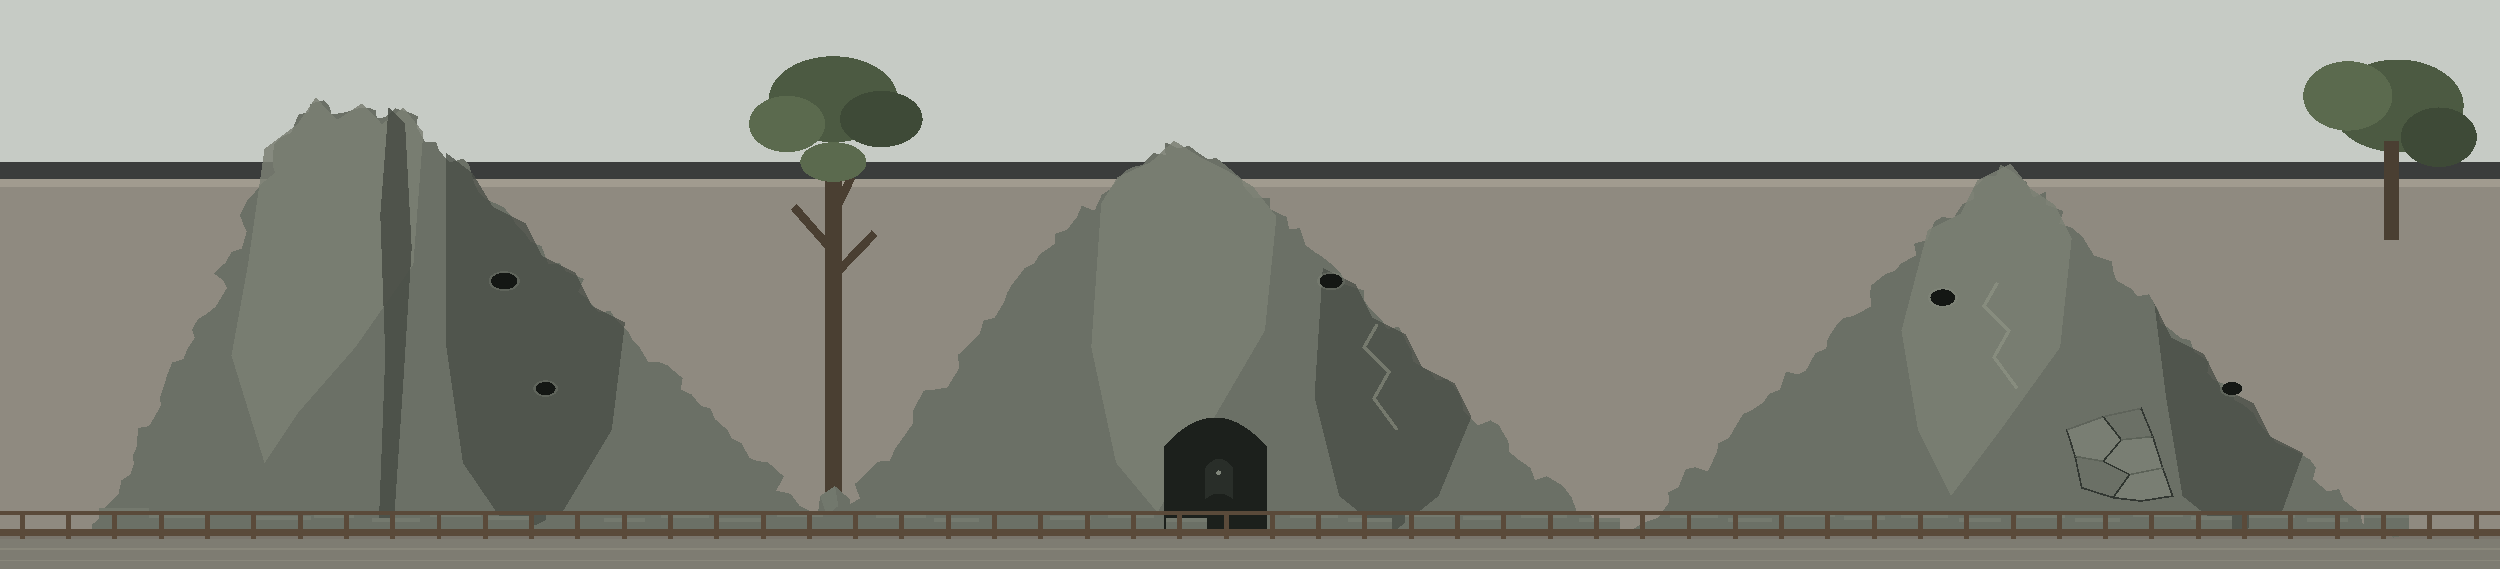
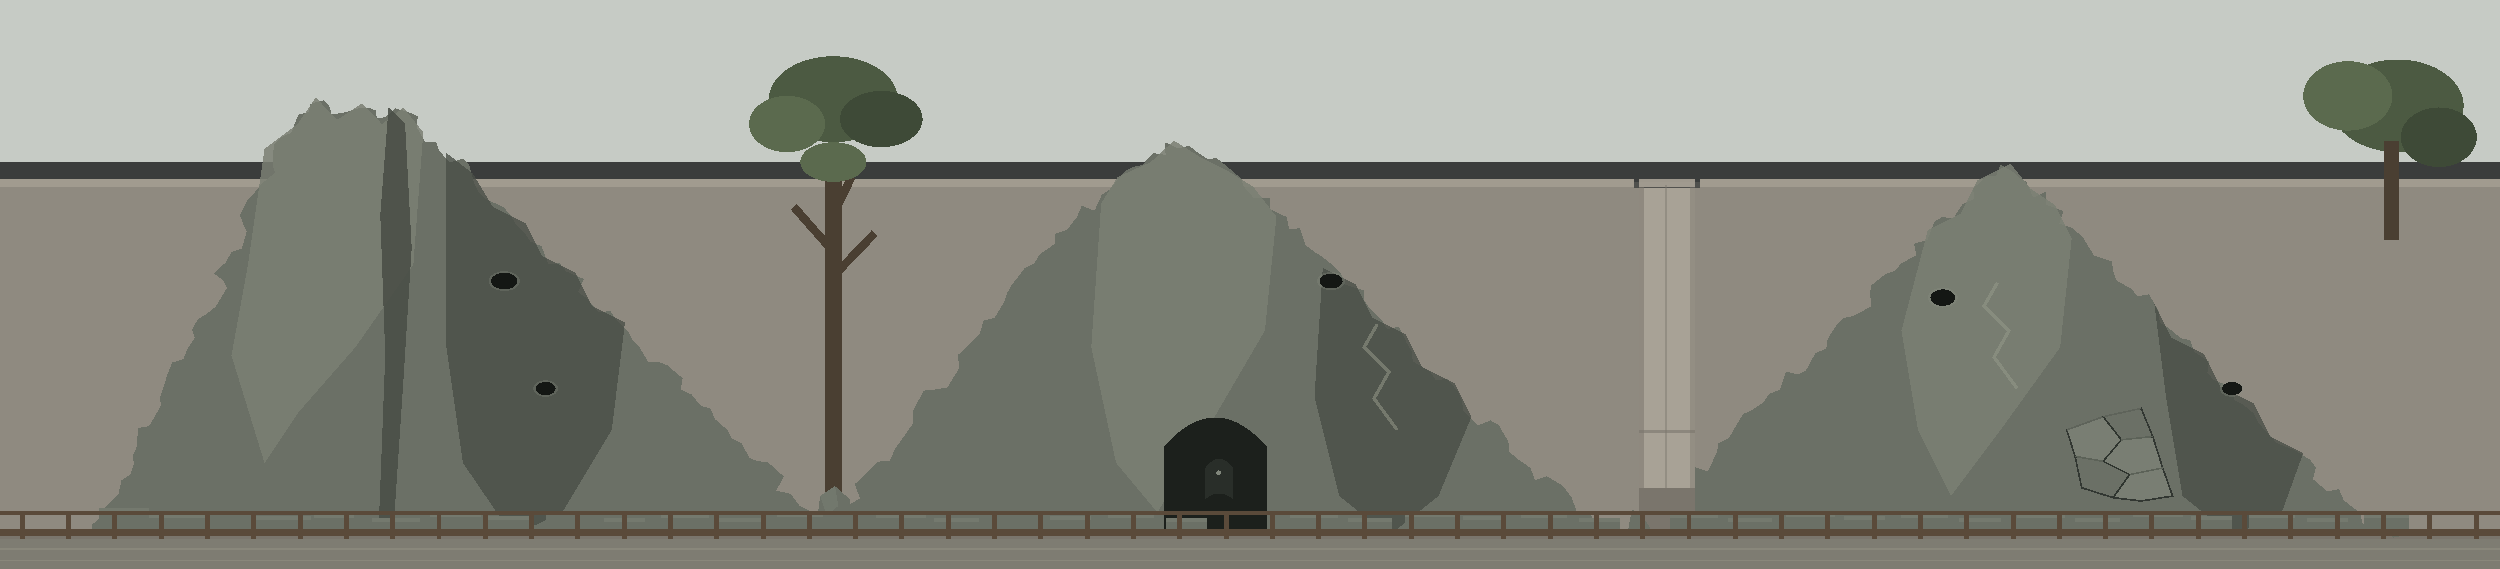
<svg xmlns="http://www.w3.org/2000/svg" width="3024" height="688" viewBox="0 0 3024 688" shape-rendering="crispEdges">
  <rect width="3024" height="688" fill="#c6cbc5" />
  <rect x="0" y="196" width="3024" height="20" fill="#3b3d3c" />
  <rect x="0" y="216" width="3024" height="472" fill="#8f8a80" />
  <rect x="0" y="216" width="3024" height="10" fill="#a8a296" opacity=".7" />
  <rect x="0" y="640" width="3024" height="14" fill="#7a756c" />
  <ellipse cx="2900" cy="128" rx="80" ry="56" fill="#4c5a42" />
  <ellipse cx="2840" cy="116" rx="54" ry="42" fill="#5b6a4e" />
  <ellipse cx="2950" cy="166" rx="46" ry="36" fill="#3e4a37" />
  <rect x="2884" y="170" width="18" height="120" fill="#4a3f32" />
  <path d="M110.0,648.0 L111.4,634.5 L122.7,625.1 L127.7,613.1 L143.4,597.0 L147.0,581.0 L157.4,574.1 L162.0,561.4 L160.7,551.1 L166.1,539.1 L166.5,517.8 L180.3,515.4 L187.3,503.8 L194.3,490.8 L193.9,480.3 L197.7,468.7 L202.2,453.9 L208.2,438.5 L221.8,434.5 L227.0,421.4 L235.8,408.6 L232.3,398.8 L239.0,386.6 L250.4,379.3 L260.9,370.8 L274.5,348.3 L269.6,338.9 L258.7,330.9 L273.4,317.0 L279.9,304.8 L292.4,300.8 L298.5,279.8 L293.9,270.3 L290.4,260.5 L299.3,241.6 L308.2,232.6 L316.3,222.6 L332.5,208.8 L329.6,198.8 L330.0,188.1 L331.8,174.9 L340.5,165.7 L352.4,160.7 L360.7,138.7 L373.3,135.6 L375.8,125.5 L392.2,121.2 L398.4,128.2 L401.2,138.5 L413.3,136.7 L422.6,134.5 L431.4,131.4 L445.2,130.1 L454.3,133.4 L456.1,143.6 L465.9,141.6 L472.4,136.6 L478.5,131.1 L495.7,136.2 L505.3,140.7 L504.1,154.0 L514.2,171.7 L527.2,171.2 L530.7,181.4 L543.7,196.7 L560.5,191.7 L567.5,199.2 L573.8,222.5 L579.4,232.8 L588.1,241.1 L608.4,250.1 L616.6,258.8 L623.4,270.3 L635.5,282.8 L641.7,292.2 L655.2,297.9 L663.5,320.1 L676.9,318.2 L684.5,328.1 L706.2,337.4 L699.3,353.4 L709.5,360.7 L724.4,378.2 L738.1,375.9 L745.2,386.7 L759.8,400.6 L764.7,410.7 L773.0,419.0 L784.4,438.3 L797.1,437.7 L807.5,442.1 L825.8,457.6 L823.4,471.3 L836.5,477.2 L848.0,491.1 L859.1,493.8 L865.0,507.1 L880.2,520.4 L885.4,530.3 L897.6,536.7 L906.4,554.1 L917.1,557.8 L928.9,559.2 L948.1,576.4 L938.9,593.6 L956.4,597.3 L967.4,612.2 L977.7,616.7 L985.3,626.4 L1001.3,619.5 L1012.8,620.6 L1020.5,614.6 L1040.3,602.8 L1033.9,585.6 L1044.1,576.4 L1062.0,558.5 L1076.5,557.0 L1082.2,543.7 L1096.6,523.3 L1104.5,512.0 L1104.0,497.3 L1117.5,472.5 L1132.0,471.0 L1145.9,468.8 L1160.5,444.9 L1158.4,429.6 L1169.7,419.6 L1185.4,403.0 L1189.7,387.9 L1202.8,384.6 L1214.9,365.0 L1218.3,354.2 L1224.0,344.5 L1239.2,324.7 L1250.6,319.1 L1257.6,307.6 L1275.5,295.3 L1276.1,283.0 L1290.7,277.8 L1302.7,262.4 L1308.5,248.9 L1324.0,254.9 L1332.8,235.4 L1341.7,229.8 L1347.7,222.5 L1360.9,207.1 L1370.6,201.9 L1381.6,199.6 L1395.0,185.2 L1410.0,187.3 L1408.8,172.0 L1425.3,179.4 L1438.4,176.2 L1445.7,182.3 L1460.8,192.4 L1471.3,191.3 L1478.7,196.7 L1493.2,209.1 L1500.5,215.2 L1504.8,226.1 L1516.8,239.8 L1535.8,239.5 L1536.6,253.3 L1556.1,262.4 L1559.5,277.1 L1572.5,276.1 L1579.4,296.8 L1589.4,304.3 L1600.4,311.3 L1613.5,321.9 L1621.8,330.4 L1627.4,344.3 L1650.0,351.5 L1650.3,363.8 L1656.8,373.1 L1671.1,386.8 L1677.8,398.3 L1692.0,394.9 L1701.9,415.6 L1707.6,425.2 L1708.8,437.1 L1729.9,449.3 L1737.0,460.0 L1750.4,458.1 L1764.0,474.5 L1768.3,484.9 L1770.1,496.4 L1787.2,514.7 L1802.8,508.5 L1812.6,513.8 L1824.5,534.2 L1825.5,546.2 L1834.5,554.2 L1851.4,566.1 L1856.7,580.6 L1871.4,576.1 L1890.5,587.8 L1896.0,595.0 L1901.3,602.3 L1908.4,622.2 L1922.8,618.4 L1928.5,632.1 L1949.1,641.3 L1958.8,644.9 L1969.3,643.4 L1986.7,633.1 L1996.2,629.5 L2005.8,626.2 L2018.5,608.2 L2018.1,595.3 L2030.1,589.6 L2039.2,567.4 L2050.6,565.3 L2065.6,570.1 L2076.6,547.8 L2078.7,536.3 L2091.1,530.0 L2101.6,512.3 L2108.4,500.9 L2118.6,496.3 L2133.6,486.3 L2139.6,476.8 L2153.3,471.1 L2160.2,449.4 L2174.5,453.0 L2184.5,448.1 L2195.8,427.4 L2209.1,421.5 L2210.7,409.9 L2221.9,392.8 L2230.3,384.6 L2241.7,382.4 L2262.8,370.9 L2262.5,358.3 L2262.6,345.8 L2281.1,331.2 L2291.8,327.7 L2299.8,318.6 L2318.0,308.5 L2315.3,294.7 L2331.6,290.3 L2339.7,268.4 L2349.2,262.3 L2362.6,264.3 L2374.2,246.6 L2387.5,240.8 L2387.0,228.0 L2402.2,213.3 L2414.4,212.8 L2420.0,198.9 L2434.9,208.0 L2442.1,214.5 L2450.9,219.8 L2459.4,239.1 L2475.2,231.6 L2475.3,247.8 L2496.1,255.4 L2491.1,270.4 L2506.0,275.5 L2519.2,286.6 L2526.0,298.0 L2533.0,309.1 L2554.5,316.3 L2556.2,327.9 L2559.5,338.8 L2577.8,349.3 L2585.8,358.4 L2599.5,356.0 L2611.7,377.6 L2612.3,389.9 L2623.3,396.9 L2638.0,409.0 L2649.2,411.6 L2654.6,425.9 L2672.0,437.5 L2670.1,451.0 L2677.6,459.7 L2698.9,467.3 L2703.0,483.9 L2712.9,489.2 L2726.5,500.3 L2731.3,510.4 L2738.4,519.3 L2754.4,536.2 L2764.8,540.4 L2775.4,544.3 L2794.5,556.3 L2801.2,565.4 L2797.8,579.6 L2815.3,594.4 L2829.2,591.7 L2835.0,605.0 L2849.5,616.5 L2855.8,623.1 L2857.3,632.9 L2874.5,646.3 L2886.5,641.2 L2894.8,650.4 L2906.0,648.0 Z" fill="#6b7066" />
  <path d="M320.0,180.0 L360.0,150.0 L382.0,118.0 L408.0,145.0 L438.0,125.0 L462.0,150.0 L488.0,130.0 L512.0,160.0 L500.0,320.0 L430.0,420.0 L360.0,500.0 L320.0,560.0 L280.0,430.0 L300.0,320.0 Z" fill="#7a7f73" opacity="0.85" />
  <path d="M540.0,185.0 L572.0,210.0 L596.0,250.0 L636.0,270.0 L656.0,310.0 L696.0,330.0 L716.0,370.0 L756.0,390.0 L740.0,520.0 L680.0,620.0 L620.0,648.0 L560.0,560.0 L540.0,420.0 Z" fill="#4a4f47" opacity="0.8" />
  <path d="M1332.0,246.0 L1352.0,214.0 L1392.0,196.0 L1420.0,170.0 L1452.0,190.0 L1484.0,206.0 L1516.0,226.0 L1544.0,262.0 L1530.0,400.0 L1460.0,520.0 L1400.0,620.0 L1350.0,560.0 L1320.0,420.0 Z" fill="#7a7f73" opacity="0.85" />
  <path d="M1600.0,324.0 L1640.0,344.0 L1660.0,384.0 L1700.0,404.0 L1720.0,444.0 L1760.0,464.0 L1780.0,504.0 L1740.0,600.0 L1680.0,648.0 L1620.0,600.0 L1590.0,480.0 Z" fill="#4a4f47" opacity="0.8" />
  <path d="M2332.0,278.0 L2372.0,258.0 L2392.0,218.0 L2432.0,198.0 L2456.0,228.0 L2486.0,248.0 L2506.0,288.0 L2492.0,420.0 L2420.0,520.0 L2360.0,600.0 L2320.0,520.0 L2300.0,400.0 Z" fill="#7a7f73" opacity="0.85" />
  <path d="M2606.0,368.0 L2626.0,408.0 L2666.0,428.0 L2686.0,468.0 L2726.0,488.0 L2746.0,528.0 L2786.0,548.0 L2760.0,620.0 L2700.0,648.0 L2640.0,600.0 L2620.0,480.0 Z" fill="#4a4f47" opacity="0.8" />
  <path d="M470.0,130.0 L490.0,150.0 L498.0,300.0 L488.0,460.0 L476.0,640.0 L458.0,640.0 L466.0,430.0 L460.0,260.0 Z" fill="#4a4f47" opacity="0.9" />
  <path d="M1408 648 L1408 540 Q1470 470 1532 540 L1532 648 Z" fill="#1c201c" />
  <path d="M1458 566 Q1474 544 1492 566 L1492 604 Q1474 590 1458 604 Z" fill="#2a302a" opacity=".9" />
  <circle cx="1474" cy="572" r="3" fill="#c9cec0" opacity=".55" />
  <path d="M2500.0,520.0 L2544.0,504.0 L2566.0,532.0 L2544.0,558.0 L2510.0,552.0 Z" fill="#7a7f73" stroke="#2f342f" stroke-width="2" opacity="0.95" />
  <path d="M2500 520 L2544 504" stroke="#8a8f82" stroke-width="2" opacity=".5" />
  <path d="M2544.0,504.0 L2590.0,494.0 L2604.0,528.0 L2566.0,532.0 Z" fill="#6b7066" stroke="#2f342f" stroke-width="2" opacity="0.95" />
  <path d="M2544 504 L2590 494" stroke="#8a8f82" stroke-width="2" opacity=".5" />
  <path d="M2566.0,532.0 L2604.0,528.0 L2616.0,566.0 L2576.0,574.0 L2544.0,558.0 Z" fill="#7a7f73" stroke="#2f342f" stroke-width="2" opacity="0.95" />
  <path d="M2566 532 L2604 528" stroke="#8a8f82" stroke-width="2" opacity=".5" />
  <path d="M2510.0,552.0 L2544.0,558.0 L2576.0,574.0 L2556.0,602.0 L2518.0,590.0 Z" fill="#6b7066" stroke="#2f342f" stroke-width="2" opacity="0.95" />
  <path d="M2510 552 L2544 558" stroke="#8a8f82" stroke-width="2" opacity=".5" />
  <path d="M2576.0,574.0 L2616.0,566.0 L2628.0,600.0 L2590.0,606.0 L2556.0,602.0 Z" fill="#7a7f73" stroke="#2f342f" stroke-width="2" opacity="0.95" />
  <path d="M2576 574 L2616 566" stroke="#8a8f82" stroke-width="2" opacity=".5" />
  <ellipse cx="610" cy="340" rx="19" ry="12" fill="#8a8f82" opacity=".25" />
  <ellipse cx="610" cy="340" rx="16" ry="10" fill="#141714" />
  <ellipse cx="660" cy="470" rx="15" ry="10" fill="#8a8f82" opacity=".25" />
  <ellipse cx="660" cy="470" rx="12" ry="8" fill="#141714" />
  <ellipse cx="1610" cy="340" rx="17" ry="11" fill="#8a8f82" opacity=".25" />
  <ellipse cx="1610" cy="340" rx="14" ry="9" fill="#141714" />
  <ellipse cx="2350" cy="360" rx="18" ry="12" fill="#8a8f82" opacity=".25" />
  <ellipse cx="2350" cy="360" rx="15" ry="10" fill="#141714" />
  <ellipse cx="2700" cy="470" rx="15" ry="10" fill="#8a8f82" opacity=".25" />
  <ellipse cx="2700" cy="470" rx="12" ry="8" fill="#141714" />
+   <rect x="1982" y="216" width="68" height="432" fill="#a8a296" />
+   <rect x="1976" y="204" width="80" height="16" fill="#3b3d3c" />
+   <rect x="1976" y="220" width="80" height="8" fill="#3b3d3c" opacity=".8" />
+   <rect x="1982" y="216" width="68" height="10" fill="#a8a296" opacity=".9" />
+   <rect x="1982" y="226" width="6" height="422" fill="#7a756c" opacity=".55" />
+   <rect x="2044" y="226" width="6" height="422" fill="#7a756c" opacity=".45" />
+   <rect x="1982" y="590" width="68" height="58" fill="#7a756c" />
+   <rect x="2014" y="224" width="3" height="370" fill="#7a756c" opacity=".45" />
+   <rect x="1982" y="520" width="68" height="4" fill="#7a756c" opacity=".6" />
+   <path d="M1968.0,648.0 L1974.0,616.0 L1988.0,626.0 L2002.0,648.0 Z" fill="#6b7066" />
+   <path d="M2044.0,648.0 L2052.0,614.0 L2066.0,626.0 L2074.0,648.0 Z" fill="#6b7066" />
  <path d="M1690 520 L1662 482 L1680 450 L1650 420 L1666 392" stroke="#9a9d8e" stroke-width="4" fill="none" opacity=".5" />
  <path d="M2440 470 L2412 432 L2430 400 L2400 370 L2416 342" stroke="#9a9d8e" stroke-width="4" fill="none" opacity=".45" />
  <rect x="998" y="176" width="20" height="472" fill="#4a3f32" />
  <path d="M1004 300 L960 250 M1012 330 L1058 282 M1008 260 L1030 214" stroke="#4a3f32" stroke-width="10" fill="none" />
  <ellipse cx="1008" cy="120" rx="78" ry="52" fill="#4c5a42" />
  <ellipse cx="952" cy="150" rx="46" ry="34" fill="#5b6a4e" />
  <ellipse cx="1066" cy="144" rx="50" ry="34" fill="#3e4a37" />
  <ellipse cx="1008" cy="196" rx="40" ry="24" fill="#5b6a4e" />
  <path d="M986.0,648.0 L992.0,600.0 L1010.0,588.0 L1028.0,604.0 L1032.0,648.0 Z" fill="#6b7066" />
  <path d="M992.0,600.0 L1010.0,588.0 L1014.0,612.0 L1000.0,624.0 Z" fill="#7a7f73" opacity="0.5" />
  <rect x="120" y="614" width="60" height="34" fill="#6b7066" />
  <rect x="120" y="614" width="60" height="5" fill="#7a7f73" opacity=".6" />
  <rect x="180" y="622" width="70" height="26" fill="#6b7066" />
  <rect x="180" y="622" width="70" height="5" fill="#7a7f73" opacity=".6" />
  <rect x="250" y="618" width="54" height="30" fill="#6b7066" />
  <rect x="250" y="618" width="54" height="5" fill="#7a7f73" opacity=".6" />
  <rect x="310" y="624" width="66" height="24" fill="#6b7066" />
  <rect x="310" y="624" width="66" height="5" fill="#7a7f73" opacity=".6" />
  <rect x="380" y="622" width="48" height="26" fill="#6b7066" />
  <rect x="380" y="622" width="48" height="5" fill="#7a7f73" opacity=".6" />
  <rect x="450" y="626" width="58" height="22" fill="#6b7066" />
  <rect x="450" y="626" width="58" height="5" fill="#7a7f73" opacity=".6" />
  <rect x="520" y="620" width="62" height="28" fill="#6b7066" />
  <rect x="520" y="620" width="62" height="5" fill="#7a7f73" opacity=".6" />
  <rect x="590" y="624" width="54" height="24" fill="#6b7066" />
  <rect x="590" y="624" width="54" height="5" fill="#7a7f73" opacity=".6" />
  <rect x="660" y="618" width="60" height="30" fill="#6b7066" />
  <rect x="660" y="618" width="60" height="5" fill="#7a7f73" opacity=".6" />
  <rect x="730" y="626" width="50" height="22" fill="#6b7066" />
  <rect x="730" y="626" width="50" height="5" fill="#7a7f73" opacity=".6" />
  <rect x="800" y="622" width="58" height="26" fill="#6b7066" />
  <rect x="800" y="622" width="58" height="5" fill="#7a7f73" opacity=".6" />
  <rect x="870" y="626" width="50" height="22" fill="#6b7066" />
  <rect x="870" y="626" width="50" height="5" fill="#7a7f73" opacity=".6" />
  <rect x="940" y="620" width="56" height="28" fill="#6b7066" />
  <rect x="940" y="620" width="56" height="5" fill="#7a7f73" opacity=".6" />
  <rect x="1060" y="622" width="60" height="26" fill="#6b7066" />
  <rect x="1060" y="622" width="60" height="5" fill="#7a7f73" opacity=".6" />
  <rect x="1130" y="626" width="54" height="22" fill="#6b7066" />
  <rect x="1130" y="626" width="54" height="5" fill="#7a7f73" opacity=".6" />
  <rect x="1200" y="618" width="58" height="30" fill="#6b7066" />
  <rect x="1200" y="618" width="58" height="5" fill="#7a7f73" opacity=".6" />
  <rect x="1270" y="624" width="50" height="24" fill="#6b7066" />
  <rect x="1270" y="624" width="50" height="5" fill="#7a7f73" opacity=".6" />
  <rect x="1340" y="622" width="56" height="26" fill="#6b7066" />
  <rect x="1340" y="622" width="56" height="5" fill="#7a7f73" opacity=".6" />
  <rect x="1410" y="626" width="50" height="22" fill="#6b7066" />
  <rect x="1410" y="626" width="50" height="5" fill="#7a7f73" opacity=".6" />
  <rect x="1560" y="622" width="58" height="26" fill="#6b7066" />
  <rect x="1560" y="622" width="58" height="5" fill="#7a7f73" opacity=".6" />
  <rect x="1630" y="626" width="54" height="22" fill="#6b7066" />
  <rect x="1630" y="626" width="54" height="5" fill="#7a7f73" opacity=".6" />
  <rect x="1700" y="620" width="60" height="28" fill="#6b7066" />
  <rect x="1700" y="620" width="60" height="5" fill="#7a7f73" opacity=".6" />
  <rect x="1770" y="624" width="50" height="24" fill="#6b7066" />
  <rect x="1770" y="624" width="50" height="5" fill="#7a7f73" opacity=".6" />
  <rect x="1840" y="622" width="56" height="26" fill="#6b7066" />
  <rect x="1840" y="622" width="56" height="5" fill="#7a7f73" opacity=".6" />
  <rect x="1910" y="626" width="50" height="22" fill="#6b7066" />
  <rect x="1910" y="626" width="50" height="5" fill="#7a7f73" opacity=".6" />
  <rect x="2020" y="622" width="58" height="26" fill="#6b7066" />
  <rect x="2020" y="622" width="58" height="5" fill="#7a7f73" opacity=".6" />
  <rect x="2090" y="626" width="54" height="22" fill="#6b7066" />
  <rect x="2090" y="626" width="54" height="5" fill="#7a7f73" opacity=".6" />
  <rect x="2160" y="620" width="60" height="28" fill="#6b7066" />
  <rect x="2160" y="620" width="60" height="5" fill="#7a7f73" opacity=".6" />
  <rect x="2230" y="624" width="50" height="24" fill="#6b7066" />
  <rect x="2230" y="624" width="50" height="5" fill="#7a7f73" opacity=".6" />
  <rect x="2300" y="622" width="56" height="26" fill="#6b7066" />
  <rect x="2300" y="622" width="56" height="5" fill="#7a7f73" opacity=".6" />
  <rect x="2370" y="626" width="50" height="22" fill="#6b7066" />
  <rect x="2370" y="626" width="50" height="5" fill="#7a7f73" opacity=".6" />
  <rect x="2440" y="622" width="58" height="26" fill="#6b7066" />
  <rect x="2440" y="622" width="58" height="5" fill="#7a7f73" opacity=".6" />
  <rect x="2510" y="626" width="54" height="22" fill="#6b7066" />
  <rect x="2510" y="626" width="54" height="5" fill="#7a7f73" opacity=".6" />
  <rect x="2580" y="620" width="60" height="28" fill="#6b7066" />
  <rect x="2580" y="620" width="60" height="5" fill="#7a7f73" opacity=".6" />
  <rect x="2650" y="624" width="50" height="24" fill="#6b7066" />
  <rect x="2650" y="624" width="50" height="5" fill="#7a7f73" opacity=".6" />
  <rect x="2720" y="622" width="56" height="26" fill="#6b7066" />
  <rect x="2720" y="622" width="56" height="5" fill="#7a7f73" opacity=".6" />
  <rect x="2790" y="626" width="50" height="22" fill="#6b7066" />
  <rect x="2790" y="626" width="50" height="5" fill="#7a7f73" opacity=".6" />
  <rect x="2860" y="622" width="54" height="26" fill="#6b7066" />
  <rect x="2860" y="622" width="54" height="5" fill="#7a7f73" opacity=".6" />
  <rect x="0" y="640" width="3024" height="8" fill="#5a4a3a" />
  <rect x="24" y="620" width="6" height="34" fill="#5a4a3a" />
  <rect x="80" y="620" width="6" height="34" fill="#5a4a3a" />
  <rect x="136" y="620" width="6" height="34" fill="#5a4a3a" />
  <rect x="192" y="620" width="6" height="34" fill="#5a4a3a" />
  <rect x="248" y="620" width="6" height="34" fill="#5a4a3a" />
  <rect x="304" y="620" width="6" height="34" fill="#5a4a3a" />
  <rect x="360" y="620" width="6" height="34" fill="#5a4a3a" />
  <rect x="416" y="620" width="6" height="34" fill="#5a4a3a" />
  <rect x="472" y="620" width="6" height="34" fill="#5a4a3a" />
  <rect x="528" y="620" width="6" height="34" fill="#5a4a3a" />
  <rect x="584" y="620" width="6" height="34" fill="#5a4a3a" />
  <rect x="640" y="620" width="6" height="34" fill="#5a4a3a" />
  <rect x="696" y="620" width="6" height="34" fill="#5a4a3a" />
  <rect x="752" y="620" width="6" height="34" fill="#5a4a3a" />
  <rect x="808" y="620" width="6" height="34" fill="#5a4a3a" />
  <rect x="864" y="620" width="6" height="34" fill="#5a4a3a" />
  <rect x="920" y="620" width="6" height="34" fill="#5a4a3a" />
  <rect x="976" y="620" width="6" height="34" fill="#5a4a3a" />
  <rect x="1032" y="620" width="6" height="34" fill="#5a4a3a" />
  <rect x="1088" y="620" width="6" height="34" fill="#5a4a3a" />
  <rect x="1144" y="620" width="6" height="34" fill="#5a4a3a" />
  <rect x="1200" y="620" width="6" height="34" fill="#5a4a3a" />
  <rect x="1256" y="620" width="6" height="34" fill="#5a4a3a" />
  <rect x="1312" y="620" width="6" height="34" fill="#5a4a3a" />
  <rect x="1368" y="620" width="6" height="34" fill="#5a4a3a" />
  <rect x="1424" y="620" width="6" height="34" fill="#5a4a3a" />
  <rect x="1480" y="620" width="6" height="34" fill="#5a4a3a" />
  <rect x="1536" y="620" width="6" height="34" fill="#5a4a3a" />
  <rect x="1592" y="620" width="6" height="34" fill="#5a4a3a" />
  <rect x="1648" y="620" width="6" height="34" fill="#5a4a3a" />
  <rect x="1704" y="620" width="6" height="34" fill="#5a4a3a" />
  <rect x="1760" y="620" width="6" height="34" fill="#5a4a3a" />
  <rect x="1816" y="620" width="6" height="34" fill="#5a4a3a" />
  <rect x="1872" y="620" width="6" height="34" fill="#5a4a3a" />
  <rect x="1928" y="620" width="6" height="34" fill="#5a4a3a" />
  <rect x="1984" y="620" width="6" height="34" fill="#5a4a3a" />
  <rect x="2040" y="620" width="6" height="34" fill="#5a4a3a" />
  <rect x="2096" y="620" width="6" height="34" fill="#5a4a3a" />
  <rect x="2152" y="620" width="6" height="34" fill="#5a4a3a" />
  <rect x="2208" y="620" width="6" height="34" fill="#5a4a3a" />
  <rect x="2264" y="620" width="6" height="34" fill="#5a4a3a" />
  <rect x="2320" y="620" width="6" height="34" fill="#5a4a3a" />
  <rect x="2376" y="620" width="6" height="34" fill="#5a4a3a" />
  <rect x="2432" y="620" width="6" height="34" fill="#5a4a3a" />
  <rect x="2488" y="620" width="6" height="34" fill="#5a4a3a" />
  <rect x="2544" y="620" width="6" height="34" fill="#5a4a3a" />
  <rect x="2600" y="620" width="6" height="34" fill="#5a4a3a" />
  <rect x="2656" y="620" width="6" height="34" fill="#5a4a3a" />
  <rect x="2712" y="620" width="6" height="34" fill="#5a4a3a" />
  <rect x="2768" y="620" width="6" height="34" fill="#5a4a3a" />
  <rect x="2824" y="620" width="6" height="34" fill="#5a4a3a" />
  <rect x="2880" y="620" width="6" height="34" fill="#5a4a3a" />
  <rect x="2936" y="620" width="6" height="34" fill="#5a4a3a" />
  <rect x="2992" y="620" width="6" height="34" fill="#5a4a3a" />
  <rect x="0" y="618" width="3024" height="5" fill="#5a4a3a" />
  <rect x="0" y="652" width="3024" height="36" fill="#7e7c72" />
  <path d="M0 664 H3024 M0 678 H3024" stroke="#949184" stroke-width="2" opacity=".5" />
</svg>
